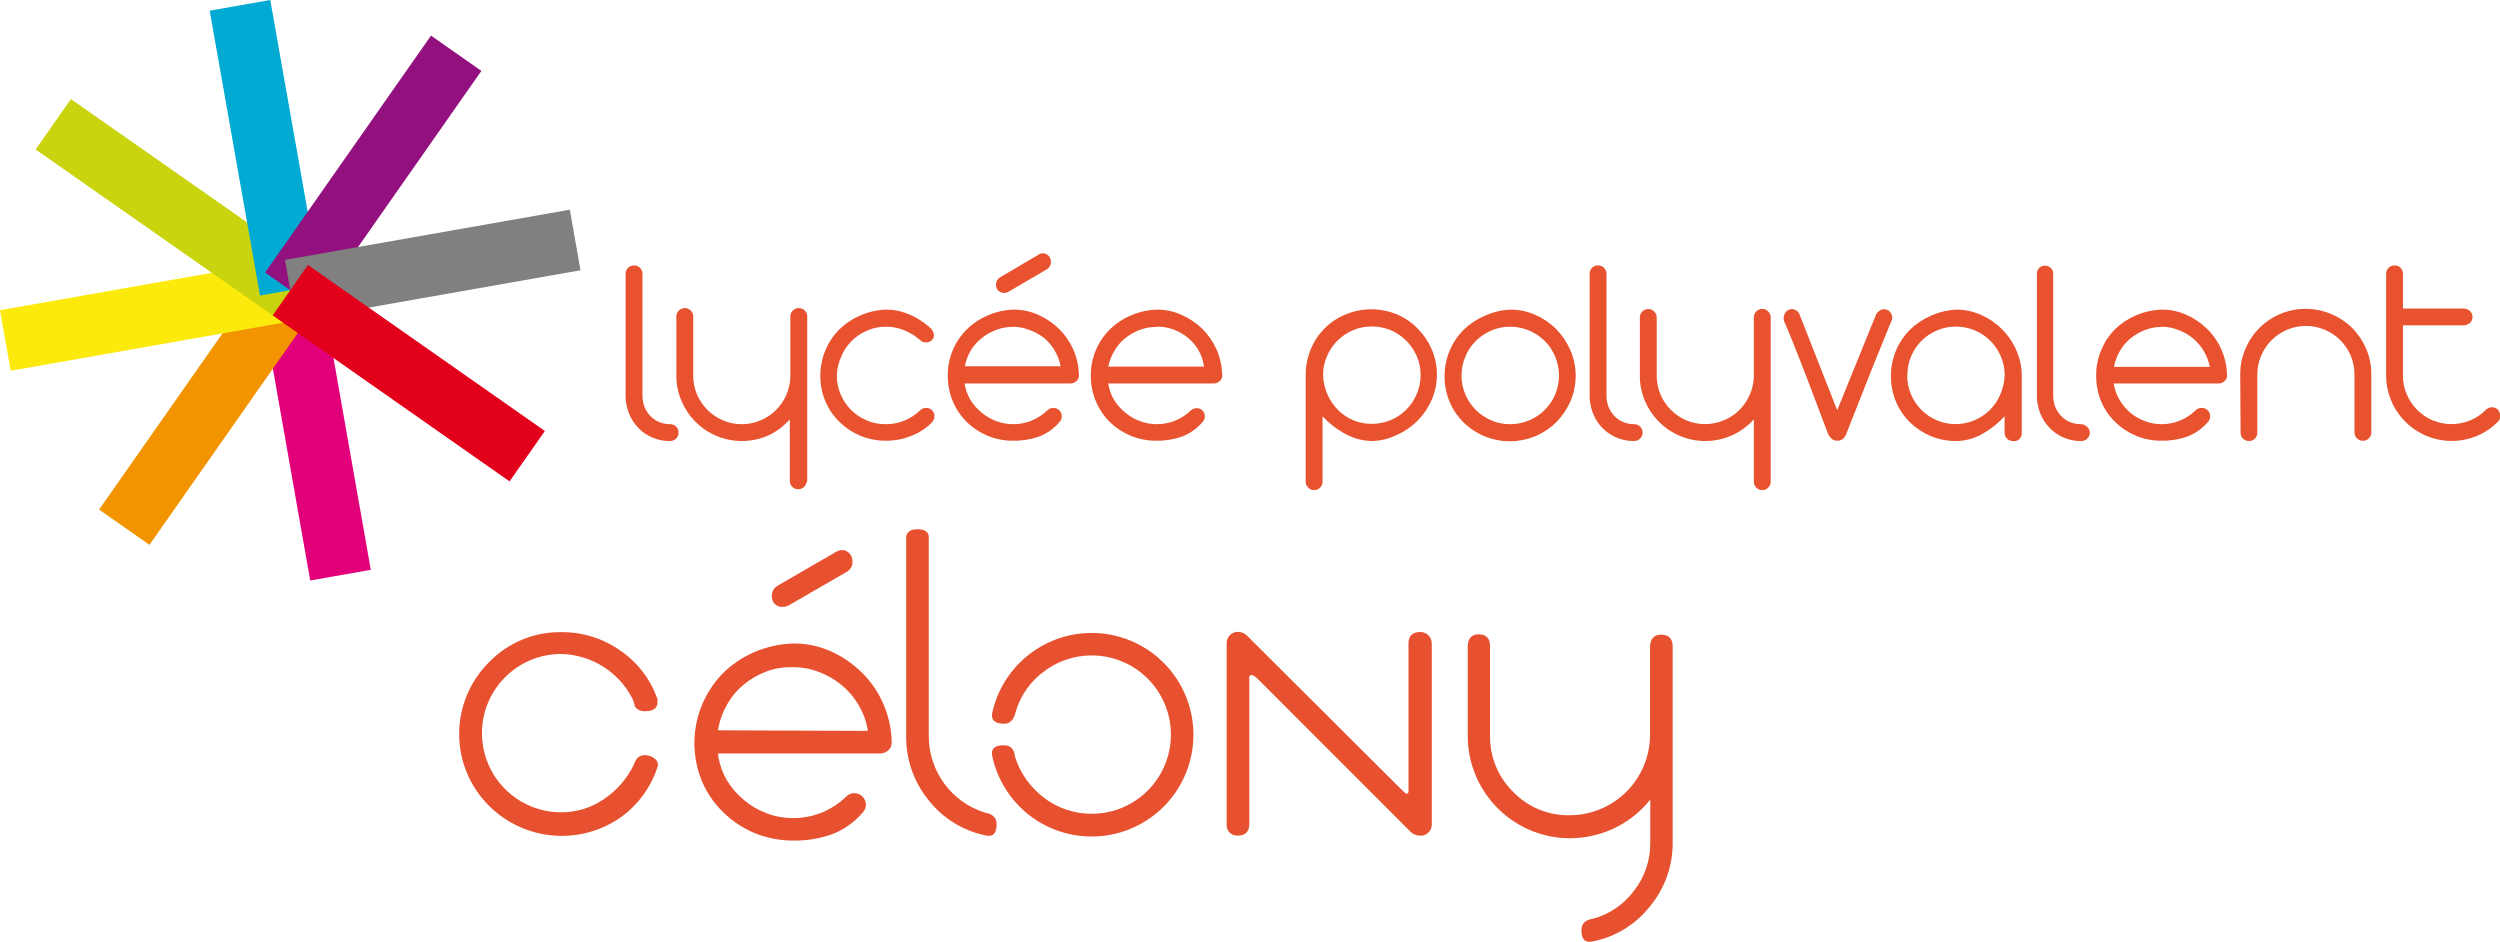
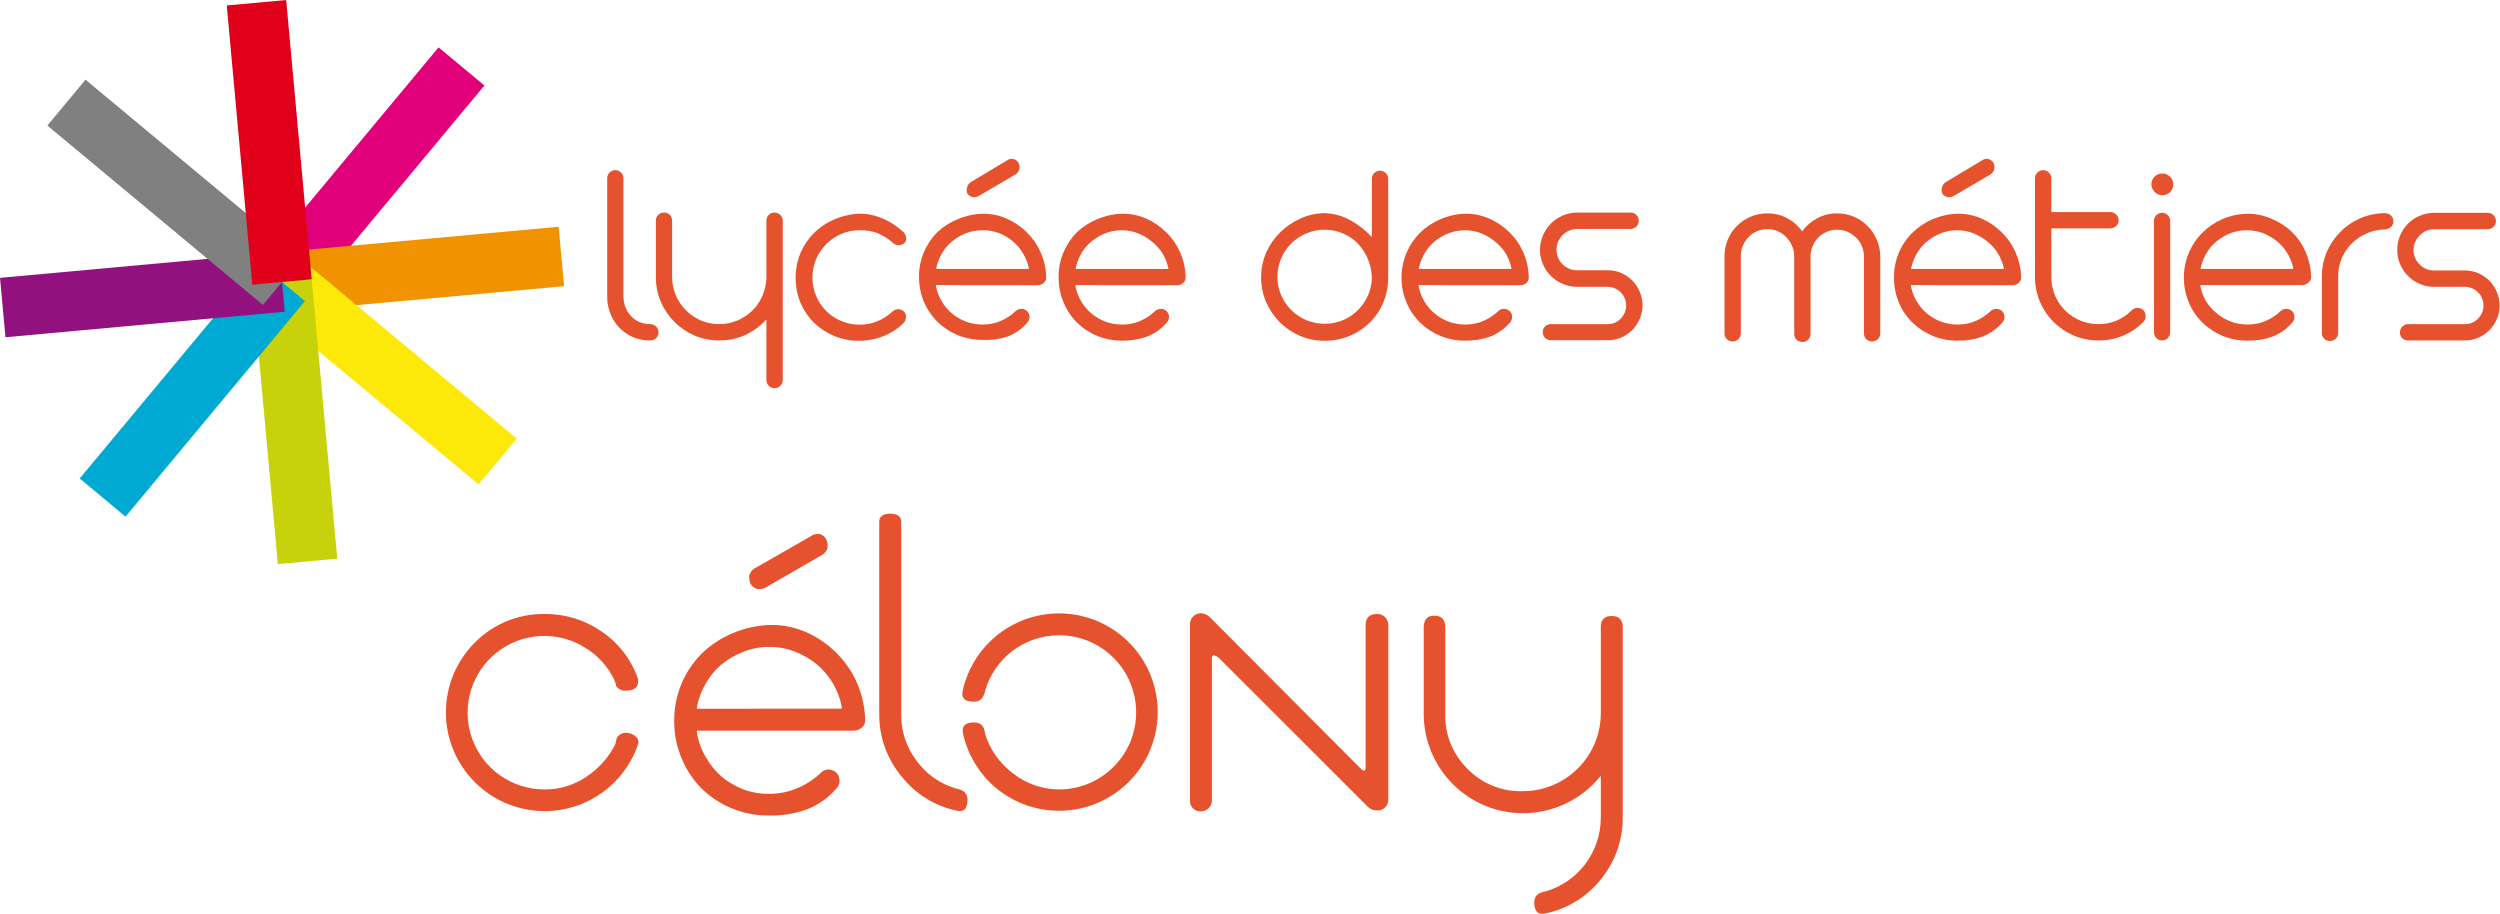
- <svg xmlns="http://www.w3.org/2000/svg" viewBox="0 0 221.07 83.29">
+ <svg xmlns="http://www.w3.org/2000/svg" width="228.01" height="83.34" viewBox="0 0 228.01 83.34">
  <defs>
-     <style>.cls-1{fill:#e7512f;}.cls-2,.cls-3,.cls-4,.cls-5,.cls-6,.cls-7,.cls-8,.cls-9{fill:none;stroke-width:5.44px;}.cls-2{stroke:#e2001a;}.cls-3{stroke:#e2007a;}.cls-4{stroke:#f29400;}.cls-5{stroke:#fcea0d;}.cls-6{stroke:#c9d30e;}.cls-7{stroke:#00aad3;}.cls-8{stroke:#93117e;}.cls-9{stroke:gray;}.cls-10{fill:#e8522f;}</style>
+     <style>.cls-1{fill:#e6512e;}.cls-2,.cls-3,.cls-4,.cls-5,.cls-6,.cls-7,.cls-8,.cls-9{fill:none;stroke-width:5.44px;}.cls-2{stroke:#e1001a;}.cls-3{stroke:#e1007a;}.cls-4{stroke:#f19300;}.cls-5{stroke:#fce90a;}.cls-6{stroke:#c8d20a;}.cls-7{stroke:#00a9d2;}.cls-8{stroke:#92117e;}.cls-9{stroke:gray;}</style>
  </defs>
  <g id="Calque_2" data-name="Calque 2">
    <g id="Calque_1-2" data-name="Calque 1">
-       <path class="cls-1" d="M56.2,67.26a.9.9,0,0,1,.87-.48,1.34,1.34,0,0,1,.83.31.66.66,0,0,1,.24.75,8.88,8.88,0,0,1-3.24,4.43,9.11,9.11,0,0,1-11.64-1,8.95,8.95,0,0,1,0-12.73,8.72,8.72,0,0,1,6.39-2.64,8.88,8.88,0,0,1,5.23,1.65,8.57,8.57,0,0,1,3.26,4.28,1.3,1.3,0,0,1,0,.26c0,.53-.36.8-1.1.8a1,1,0,0,1-.91-.44c0-.19-.11-.4-.18-.62a7.26,7.26,0,0,0-6.33-4,7,7,0,0,0,0,14,6.59,6.59,0,0,0,3.76-1.15,7.71,7.71,0,0,0,2.64-3Z" />
-       <path class="cls-1" d="M68.71,51.82a1,1,0,0,0-.43.61,1.29,1.29,0,0,0,.06.75,1,1,0,0,0,.65.48.93.93,0,0,0,.23,0,1.12,1.12,0,0,0,.53-.13l5.19-3a1.09,1.09,0,0,0,.44-.65,2,2,0,0,0,0-.23,1.12,1.12,0,0,0-.13-.53,1,1,0,0,0-.61-.47,1,1,0,0,0-.24,0,.88.88,0,0,0-.51.18l-.07-.1.06.1Z" />
-       <path class="cls-1" d="M80.13,65.1V47.49q.08-.69,1-.69c.64,0,1,.23,1,.69V65.14a7.07,7.07,0,0,0,5,6.73q1,.18,1,1c0,.83-.33,1.18-1,1a8.6,8.6,0,0,1-5-3.09A8.83,8.83,0,0,1,80.13,65.1Z" />
-       <path class="cls-1" d="M87.75,63a9,9,0,1,1,3.16,9,9,9,0,0,1-3.16-5.1q-.23-1,1-1c.61,0,.94.33,1,1a7.27,7.27,0,0,0,2.59,3.66,7,7,0,1,0,0-11.2A6.73,6.73,0,0,0,89.8,63c-.15.65-.49,1-1,1C87.94,64,87.6,63.63,87.75,63Z" />
-       <path class="cls-1" d="M109.45,55.87a1.19,1.19,0,0,1,.81.33L124,69.89c.2.2.33.3.41.3s.17-.1.14-.3v-13c0-.68.39-1,1-1a1,1,0,0,1,1.06,1v16a1,1,0,0,1-.81,1,.92.92,0,0,1-.29,0,1.15,1.15,0,0,1-.77-.33l-13.5-13.51c-.25-.24-.44-.36-.59-.36s-.21.13-.18.4V72.89c0,.69-.39,1-1,1a.92.92,0,0,1-1-1v-16A1,1,0,0,1,109.45,55.87Z" />
-       <path class="cls-1" d="M130.76,56.09c.63,0,1,.35,1,1v7.94a6.84,6.84,0,0,0,2.05,5,6.75,6.75,0,0,0,5,2.06,7.12,7.12,0,0,0,7.1-7.06V57.12c.05-.68.38-1,1-1s1,.35,1,1V74.43a8.74,8.74,0,0,1-2,5.71,8.56,8.56,0,0,1-5.07,3.11q-1,.23-1-1c0-.56.33-.91,1-1a6.73,6.73,0,0,0,3.66-2.49,6.8,6.8,0,0,0,1.43-4.24V70.7a9.05,9.05,0,0,1-16.14-5.64V57.12C129.82,56.44,130.15,56.09,130.76,56.09Z" />
-       <path class="cls-1" d="M78.06,62.13a8.67,8.67,0,0,0-1.9-2.71,9.39,9.39,0,0,0-2.72-1.84,8,8,0,0,0-3.26-.68,9.52,9.52,0,0,0-3.49.77,9,9,0,0,0-2.78,1.88,8.82,8.82,0,0,0-1.82,9.58A8.36,8.36,0,0,0,64,71.87a8.75,8.75,0,0,0,2.76,1.81,9,9,0,0,0,3.37.65,9.83,9.83,0,0,0,3.45-.56,6.79,6.79,0,0,0,2.69-1.9,1,1,0,0,0,0-1.43,1,1,0,0,0-1.44,0,7,7,0,0,1-2.12,1.4,6.7,6.7,0,0,1-2.58.5,6.44,6.44,0,0,1-2.35-.43,6.61,6.61,0,0,1-2-1.17A6.84,6.84,0,0,1,64.28,69a6.26,6.26,0,0,1-.78-2.22l0-.15H77.83a1.09,1.09,0,0,0,.74-.3.86.86,0,0,0,.28-.66c0-.06,0-.12,0-.19A8.83,8.83,0,0,0,78.06,62.13ZM63.51,64.58l0-.15a6.86,6.86,0,0,1,.8-2.16,6.22,6.22,0,0,1,1.45-1.73,7.26,7.26,0,0,1,2-1.16A6.26,6.26,0,0,1,70.1,59a6.35,6.35,0,0,1,2.34.43,7.2,7.2,0,0,1,2,1.16,6.46,6.46,0,0,1,1.47,1.73,6.66,6.66,0,0,1,.82,2.16l0,.15Z" />
-       <polygon class="cls-1" points="63.63 66.73 63.63 66.73 63.62 66.73 63.63 66.73" />
-       <line class="cls-2" x1="25.67" y1="25.66" x2="25.67" y2="25.66" />
-       <line class="cls-2" x1="25.67" y1="25.66" x2="25.67" y2="25.66" />
-       <line class="cls-3" x1="30.11" y1="50.86" x2="25.67" y2="25.66" />
-       <line class="cls-4" x1="10.99" y1="46.62" x2="25.67" y2="25.66" />
-       <line class="cls-2" x1="25.67" y1="25.66" x2="25.67" y2="25.66" />
-       <line class="cls-2" x1="25.67" y1="25.66" x2="25.67" y2="25.66" />
-       <line class="cls-2" x1="25.67" y1="25.66" x2="25.67" y2="25.66" />
-       <line class="cls-2" x1="25.67" y1="25.66" x2="25.67" y2="25.66" />
-       <line class="cls-2" x1="25.67" y1="25.66" x2="25.67" y2="25.66" />
-       <line class="cls-2" x1="25.67" y1="25.66" x2="25.67" y2="25.66" />
-       <line class="cls-5" x1="0.47" y1="30.11" x2="25.67" y2="25.66" />
-       <line class="cls-6" x1="4.71" y1="10.99" x2="25.67" y2="25.66" />
-       <line class="cls-7" x1="21.22" y1="0.47" x2="25.67" y2="25.66" />
-       <line class="cls-8" x1="25.67" y1="25.66" x2="40.34" y2="4.71" />
-       <line class="cls-9" x1="25.67" y1="25.66" x2="50.86" y2="21.22" />
-       <line class="cls-2" x1="46.62" y1="40.34" x2="25.67" y2="25.66" />
-       <path class="cls-10" d="M60,38.25a.72.72,0,0,1-.21.53.77.77,0,0,1-.53.22,3.92,3.92,0,0,1-1.85-.44,3.75,3.75,0,0,1-1.21-1,3.87,3.87,0,0,1-.68-1.28,4.29,4.29,0,0,1-.2-1.2V24.21a.71.71,0,0,1,.22-.53.76.76,0,0,1,1.05,0,.71.71,0,0,1,.22.53V35.08a3.49,3.49,0,0,0,.08.58,2.37,2.37,0,0,0,.35.79,2.55,2.55,0,0,0,.74.72,2.49,2.49,0,0,0,1.28.34.76.76,0,0,1,.53.21A.74.74,0,0,1,60,38.25Z" />
-       <path class="cls-10" d="M71.33,42.6a.75.75,0,0,1-1.49,0V37.08A5.82,5.82,0,0,1,68,38.48a5.8,5.8,0,0,1-6.5-1.18,5.78,5.78,0,0,1-1.23-1.83,5.57,5.57,0,0,1-.46-2.26V28.08a.75.75,0,1,1,1.49,0v5.13a4.25,4.25,0,0,0,.33,1.67,4.49,4.49,0,0,0,.93,1.37,4.29,4.29,0,0,0,1.37.92,4,4,0,0,0,1.66.34,4.11,4.11,0,0,0,1.64-.33,4.19,4.19,0,0,0,1.34-.87,4.32,4.32,0,0,0,1.32-2.93v-5.3a.75.75,0,1,1,1.49,0V42.6Z" />
-       <path class="cls-10" d="M81.36,30.07A4.93,4.93,0,0,0,80,29.22a4.12,4.12,0,0,0-1.65-.33,4.06,4.06,0,0,0-1.67.34,4.29,4.29,0,0,0-1.37.92,4.23,4.23,0,0,0-.92,1.38A4.17,4.17,0,0,0,74,33.21a4.09,4.09,0,0,0,.34,1.67,4.28,4.28,0,0,0,2.29,2.29,4.06,4.06,0,0,0,1.67.34A4.12,4.12,0,0,0,80,37.18a4.29,4.29,0,0,0,1.37-.9.72.72,0,0,1,.53-.21.74.74,0,0,1,.53.21.71.71,0,0,1,.2.54.84.84,0,0,1-.28.59,4.58,4.58,0,0,1-.58.49,5,5,0,0,1-.89.52,7,7,0,0,1-1.15.4,6.08,6.08,0,0,1-1.38.15,5.76,5.76,0,0,1-4.08-1.63A5.52,5.52,0,0,1,73,35.52a5.71,5.71,0,0,1-.46-2.31,5.79,5.79,0,0,1,1.67-4.07,6,6,0,0,1,1.85-1.24,6.1,6.1,0,0,1,2.31-.52,4.77,4.77,0,0,1,1.34.18,6.46,6.46,0,0,1,1.1.43,6.62,6.62,0,0,1,.88.54c.25.19.46.36.62.51a.89.89,0,0,1,.25.44.55.55,0,0,1-.15.59.74.74,0,0,1-.53.21A.72.72,0,0,1,81.36,30.07Z" />
-       <path class="cls-10" d="M85.3,33.91a4,4,0,0,0,.5,1.43,4.37,4.37,0,0,0,1,1.14,4.19,4.19,0,0,0,1.28.75,4.09,4.09,0,0,0,1.51.28,4.13,4.13,0,0,0,1.66-.33,4.29,4.29,0,0,0,1.37-.9.76.76,0,0,1,1.05,0,.71.71,0,0,1,.22.53.69.69,0,0,1-.22.53,4.49,4.49,0,0,1-1.78,1.26,6.53,6.53,0,0,1-2.3.37,5.77,5.77,0,0,1-2.24-.43,5.86,5.86,0,0,1-1.84-1.2,5.71,5.71,0,0,1-1.7-4.13,5.68,5.68,0,0,1,1.67-4.07,5.84,5.84,0,0,1,1.85-1.24,6.1,6.1,0,0,1,2.31-.52,5.15,5.15,0,0,1,2.17.46,6.25,6.25,0,0,1,1.82,1.22,6.07,6.07,0,0,1,1.26,1.8,5.86,5.86,0,0,1,.51,2.21.65.65,0,0,1-.2.62.8.8,0,0,1-.54.22Zm4.24-5a4,4,0,0,0-1.5.28,4.6,4.6,0,0,0-1.27.74A4,4,0,0,0,85.84,31a4.48,4.48,0,0,0-.52,1.39h8.47A4,4,0,0,0,93.26,31a4.25,4.25,0,0,0-.94-1.12A4.51,4.51,0,0,0,91,29.17,4,4,0,0,0,89.54,28.89Zm2.28-6.38a.63.63,0,0,1,.57-.11.68.68,0,0,1,.44.35.76.76,0,0,1,.09.55.78.78,0,0,1-.33.48l-3.41,2a.76.76,0,0,1-.55.09.78.78,0,0,1-.48-.35.94.94,0,0,1-.05-.57.78.78,0,0,1,.32-.44Z" />
-       <path class="cls-10" d="M98,33.91a4,4,0,0,0,.5,1.43,4.37,4.37,0,0,0,1,1.14,4.19,4.19,0,0,0,1.28.75,4.09,4.09,0,0,0,1.51.28,4.13,4.13,0,0,0,1.66-.33,4.29,4.29,0,0,0,1.37-.9.76.76,0,0,1,1,0,.71.71,0,0,1,.22.53.69.69,0,0,1-.22.53,4.49,4.49,0,0,1-1.78,1.26,6.53,6.53,0,0,1-2.3.37,5.77,5.77,0,0,1-2.24-.43,5.86,5.86,0,0,1-1.84-1.2,5.71,5.71,0,0,1-1.7-4.13,5.68,5.68,0,0,1,1.67-4.07A5.84,5.84,0,0,1,100,27.9a6.1,6.1,0,0,1,2.31-.52,5.15,5.15,0,0,1,2.17.46,6.25,6.25,0,0,1,1.82,1.22,6.07,6.07,0,0,1,1.26,1.8,5.86,5.86,0,0,1,.51,2.21.65.65,0,0,1-.2.62.8.8,0,0,1-.54.22Zm4.24-5a4,4,0,0,0-1.5.28,4.6,4.6,0,0,0-1.27.74A4,4,0,0,0,98.56,31,4.48,4.48,0,0,0,98,32.42h8.47A4,4,0,0,0,106,31a4.25,4.25,0,0,0-.94-1.12,4.51,4.51,0,0,0-1.28-.74A4,4,0,0,0,102.26,28.89Z" />
-       <path class="cls-10" d="M121.3,39a5.2,5.2,0,0,1-2.45-.69,7.68,7.68,0,0,1-1.9-1.5V42.6a.72.72,0,0,1-.21.52.71.71,0,0,1-.53.22.69.69,0,0,1-.53-.22.73.73,0,0,1-.22-.52V33.16a5.79,5.79,0,0,1,.46-2.3A5.52,5.52,0,0,1,117.17,29a5.59,5.59,0,0,1,1.83-1.2,5.93,5.93,0,0,1,4.53,0,5.67,5.67,0,0,1,1.83,1.25,6,6,0,0,1,1.24,1.83,5.63,5.63,0,0,1,0,4.48,6,6,0,0,1-3.1,3.11A5.32,5.32,0,0,1,121.3,39ZM117,33.16a4.47,4.47,0,0,0,.39,1.73,4.6,4.6,0,0,0,.93,1.37,4.31,4.31,0,0,0,1.35.9,4.05,4.05,0,0,0,1.63.32,4.34,4.34,0,0,0,1.68-.33,4.29,4.29,0,0,0,2.3-2.31,4.1,4.1,0,0,0,.34-1.68,4,4,0,0,0-.34-1.66,4.29,4.29,0,0,0-.92-1.37,4.42,4.42,0,0,0-1.38-.93,4.34,4.34,0,0,0-1.68-.33,4.25,4.25,0,0,0-1.67.33,4.49,4.49,0,0,0-1.37.93,4.29,4.29,0,0,0-.92,1.37A4,4,0,0,0,117,33.16Z" />
-       <path class="cls-10" d="M133.58,27.38a5.37,5.37,0,0,1,2.2.47,6,6,0,0,1,1.84,1.26A6.31,6.31,0,0,1,138.88,31a5.72,5.72,0,0,1,0,4.47,6.15,6.15,0,0,1-1.24,1.84,5.84,5.84,0,0,1-8.19.07,5.52,5.52,0,0,1-1.25-1.82,5.71,5.71,0,0,1-.46-2.31,5.79,5.79,0,0,1,1.67-4.07,6,6,0,0,1,1.85-1.24A6.1,6.1,0,0,1,133.58,27.38Zm-4.34,5.83a4.09,4.09,0,0,0,.34,1.67,4.28,4.28,0,0,0,2.29,2.29,4.06,4.06,0,0,0,1.67.34,4.17,4.17,0,0,0,1.68-.34,4.25,4.25,0,0,0,2.3-2.29,4.26,4.26,0,0,0,.34-1.67,4.37,4.37,0,0,0-1.26-3.06,4.45,4.45,0,0,0-1.38-.92,4.17,4.17,0,0,0-1.68-.34,4.06,4.06,0,0,0-1.67.34,4.29,4.29,0,0,0-1.37.92,4.23,4.23,0,0,0-.92,1.38A4.17,4.17,0,0,0,129.24,33.21Z" />
-       <path class="cls-10" d="M145.25,38.25a.69.69,0,0,1-.22.53.73.73,0,0,1-.53.22,3.87,3.87,0,0,1-3.06-1.44,4,4,0,0,1-.67-1.28,4.29,4.29,0,0,1-.2-1.2V24.21a.72.72,0,0,1,.74-.74.72.72,0,0,1,.53.21.75.75,0,0,1,.22.53V35.08a2.67,2.67,0,0,0,.08.58,2.37,2.37,0,0,0,.35.79,2.43,2.43,0,0,0,.74.72,2.48,2.48,0,0,0,1.27.34.72.72,0,0,1,.53.21A.71.71,0,0,1,145.25,38.25Z" />
-       <path class="cls-10" d="M156.58,42.6a.73.73,0,0,1-.22.52.69.69,0,0,1-.53.22.71.71,0,0,1-.53-.22.72.72,0,0,1-.21-.52V37.08a5.76,5.76,0,0,1-1.9,1.4,5.77,5.77,0,0,1-4.65.06,5.74,5.74,0,0,1-1.84-1.24,6,6,0,0,1-1.24-1.83,5.73,5.73,0,0,1-.45-2.26V28.08a.72.72,0,0,1,.21-.53.71.71,0,0,1,.53-.22.69.69,0,0,1,.53.22.73.73,0,0,1,.22.53v5.13a4.25,4.25,0,0,0,.33,1.67,4.32,4.32,0,0,0,.93,1.37,4.25,4.25,0,0,0,1.36.92,4.23,4.23,0,0,0,3.3,0,4.23,4.23,0,0,0,1.35-.87,4.44,4.44,0,0,0,1.32-2.93v-5.3a.72.72,0,0,1,.21-.53.71.71,0,0,1,.53-.22.69.69,0,0,1,.53.22.73.73,0,0,1,.22.53V42.6Z" />
-       <path class="cls-10" d="M157.78,28.44a.78.78,0,0,1,0-.6.73.73,0,0,1,.38-.44.66.66,0,0,1,.58,0,.71.71,0,0,1,.38.38l3.34,8.5,3.45-8.5a1,1,0,0,1,.43-.38.62.62,0,0,1,.53,0,.68.68,0,0,1,.4.41.7.7,0,0,1,0,.55s-.09.19-.21.49l-.63,1.56c-.31.74-.72,1.76-1.23,3.05s-1.16,2.92-1.94,4.91a1.19,1.19,0,0,1-.28.43.73.73,0,0,1-.51.17.7.7,0,0,1-.54-.21,1.14,1.14,0,0,1-.28-.39c-.69-1.84-1.28-3.4-1.76-4.66s-.89-2.29-1.2-3.07-.54-1.35-.69-1.69S157.78,28.45,157.78,28.44Z" />
-       <path class="cls-10" d="M173,27.38a5.32,5.32,0,0,1,2.19.47,6,6,0,0,1,1.84,1.26A6,6,0,0,1,178.31,31a5.5,5.5,0,0,1,.47,2.25v5.07a.73.73,0,0,1-.22.52A.69.69,0,0,1,178,39a.71.71,0,0,1-.53-.22.72.72,0,0,1-.21-.52V36.81a7.84,7.84,0,0,1-1.91,1.53A4.82,4.82,0,0,1,173,39a5.82,5.82,0,0,1-2.25-.43,5.93,5.93,0,0,1-1.83-1.2,5.52,5.52,0,0,1-1.25-1.82,5.88,5.88,0,0,1-.46-2.31,5.79,5.79,0,0,1,1.67-4.07,6,6,0,0,1,1.85-1.24A6.11,6.11,0,0,1,173,27.38Zm-4.35,5.83a4.09,4.09,0,0,0,.34,1.67,4.28,4.28,0,0,0,2.29,2.29,4.23,4.23,0,0,0,3.3,0,4.3,4.3,0,0,0,2.29-2.25,4.77,4.77,0,0,0,.4-1.72,4.17,4.17,0,0,0-.34-1.68,4.23,4.23,0,0,0-2.3-2.3,4.17,4.17,0,0,0-1.68-.34,4.09,4.09,0,0,0-1.67.34,4.29,4.29,0,0,0-1.37.92,4.23,4.23,0,0,0-.92,1.38A4.17,4.17,0,0,0,168.67,33.21Z" />
-       <path class="cls-10" d="M184.8,38.25a.69.69,0,0,1-.22.53.73.73,0,0,1-.52.22,3.92,3.92,0,0,1-1.85-.44,3.75,3.75,0,0,1-1.21-1,3.87,3.87,0,0,1-.68-1.28,4.29,4.29,0,0,1-.2-1.2V24.21a.71.71,0,0,1,.22-.53.76.76,0,0,1,1,0,.71.71,0,0,1,.22.53V35.08a3.49,3.49,0,0,0,.08.58,2.37,2.37,0,0,0,.35.79,2.55,2.55,0,0,0,.74.72,2.49,2.49,0,0,0,1.28.34.72.72,0,0,1,.52.21A.71.71,0,0,1,184.8,38.25Z" />
-       <path class="cls-10" d="M186.91,33.91a4,4,0,0,0,.51,1.43,4.21,4.21,0,0,0,2.23,1.89,4,4,0,0,0,1.51.28,4.31,4.31,0,0,0,3-1.23.74.74,0,0,1,.53-.21.72.72,0,0,1,.53.21.75.75,0,0,1,.22.53.73.73,0,0,1-.22.53,4.52,4.52,0,0,1-1.79,1.26,6.47,6.47,0,0,1-2.29.37,5.73,5.73,0,0,1-2.24-.43,5.86,5.86,0,0,1-1.84-1.2,5.68,5.68,0,0,1-1.25-1.82,5.87,5.87,0,0,1-.45-2.31,5.56,5.56,0,0,1,.44-2.24A5.75,5.75,0,0,1,187,29.14a6,6,0,0,1,1.85-1.24,6.15,6.15,0,0,1,2.32-.52,5.15,5.15,0,0,1,2.17.46,6.2,6.2,0,0,1,1.81,1.22,5.73,5.73,0,0,1,1.26,1.8,5.87,5.87,0,0,1,.52,2.21.66.66,0,0,1-.21.62.76.76,0,0,1-.54.22Zm4.25-5a4,4,0,0,0-1.5.28,4.46,4.46,0,0,0-1.27.74,4.07,4.07,0,0,0-.94,1.12,4.22,4.22,0,0,0-.51,1.39h8.47a4.38,4.38,0,0,0-1.48-2.51,4.46,4.46,0,0,0-1.27-.74A4,4,0,0,0,191.16,28.89Z" />
-       <path class="cls-10" d="M198.1,33.12a5.7,5.7,0,0,1,.45-2.26A6,6,0,0,1,199.79,29a5.78,5.78,0,0,1,1.83-1.23,5.78,5.78,0,0,1,4.52,0A5.78,5.78,0,0,1,208,29a6,6,0,0,1,1.24,1.84,5.7,5.7,0,0,1,.45,2.26v5.13a.72.72,0,0,1-.21.53.75.75,0,0,1-1.06,0,.73.73,0,0,1-.22-.53V33.12a4.22,4.22,0,0,0-.33-1.67,4.29,4.29,0,0,0-.92-1.37,4.4,4.4,0,0,0-1.37-.92,4.27,4.27,0,0,0-3.34,0,4.4,4.4,0,0,0-1.37.92,4.29,4.29,0,0,0-.92,1.37,4.22,4.22,0,0,0-.34,1.67v5.13a.72.72,0,0,1-.21.53.75.75,0,0,1-1.06,0,.72.72,0,0,1-.21-.53Z" />
-       <path class="cls-10" d="M211,24.21a.75.75,0,0,1,.22-.53.72.72,0,0,1,.53-.21.72.72,0,0,1,.74.74v3.07h5.31a.88.88,0,0,1,.61.22.7.7,0,0,1,.23.53.72.72,0,0,1-.23.53.87.87,0,0,1-.61.21h-5.31v4.44a4.09,4.09,0,0,0,.34,1.67,4.28,4.28,0,0,0,2.29,2.29,4.28,4.28,0,0,0,3.32,0,4,4,0,0,0,1.35-.9.8.8,0,0,1,.49-.25.77.77,0,0,1,.56.16.85.85,0,0,1,.24.48.7.7,0,0,1-.12.55,5.5,5.5,0,0,1-1.87,1.31A5.8,5.8,0,0,1,211,33.21Z" />
+       <path class="cls-1" d="M56.25,67.32a.92.92,0,0,1,.88-.48,1.25,1.25,0,0,1,.82.31.63.63,0,0,1,.24.75,9,9,0,0,1-14.88,3.44,9,9,0,0,1,0-12.74A8.77,8.77,0,0,1,49.7,56a8.92,8.92,0,0,1,5.23,1.64,8.53,8.53,0,0,1,3.26,4.29.85.85,0,0,1,0,.25c0,.54-.37.81-1.1.81a1,1,0,0,1-.91-.44c0-.19-.11-.4-.19-.62a6.88,6.88,0,0,0-2.56-2.82A7,7,0,1,0,49.7,72a6.62,6.62,0,0,0,3.77-1.15,7.71,7.71,0,0,0,2.64-2.95C56.16,67.71,56.2,67.51,56.25,67.32Z" />
+       <path class="cls-1" d="M68.77,51.87a1.1,1.1,0,0,0-.43.61.92.92,0,0,0,0,.29,1.28,1.28,0,0,0,.1.47,1,1,0,0,0,.65.48l.23,0a1,1,0,0,0,.52-.14l5.19-3a1.07,1.07,0,0,0,.45-.65,1.94,1.94,0,0,0,0-.24,1.1,1.1,0,0,0-.14-.52.93.93,0,0,0-.6-.47l-.24,0a.87.87,0,0,0-.51.19l-.08-.11.07.11Z" />
+       <path class="cls-1" d="M80.19,65.16V47.55c0-.46.38-.7,1-.7s1,.24,1,.7V65.19a6.86,6.86,0,0,0,1.43,4.23,6.78,6.78,0,0,0,3.62,2.51q1,.18,1,1c0,.83-.33,1.17-1,1a8.63,8.63,0,0,1-5-3.1A8.78,8.78,0,0,1,80.19,65.16Z" />
+       <path class="cls-1" d="M87.8,63A9,9,0,1,1,91,72a9,9,0,0,1-3.17-5.11q-.21-1,1-1,.92,0,1,1a7.11,7.11,0,0,0,2.58,3.66A6.86,6.86,0,0,0,96.59,72a7,7,0,1,0,0-14.06A7,7,0,0,0,89.85,63q-.21,1-1,1C88,64,87.66,63.69,87.8,63Z" />
+       <path class="cls-1" d="M109.51,55.93a1.16,1.16,0,0,1,.8.33L124,70c.2.19.33.29.4.29s.17-.1.15-.29V57c0-.69.39-1,1-1a1,1,0,0,1,1.07,1V72.91a1,1,0,0,1-.81,1,1.55,1.55,0,0,1-.29,0,1.13,1.13,0,0,1-.77-.33L111.3,60.14a1,1,0,0,0-.58-.37c-.15,0-.21.14-.19.41V73a1,1,0,0,1-1,1,.94.94,0,0,1-1-1V57A1,1,0,0,1,109.51,55.93Z" />
+       <path class="cls-1" d="M130.81,56.15c.64,0,1,.34,1,1v7.94a6.8,6.8,0,0,0,2,5,6.72,6.72,0,0,0,5,2.07A7.12,7.12,0,0,0,146,65.12V57.18c0-.69.37-1,1-1s1,.34,1,1V74.49a8.81,8.81,0,0,1-2,5.71,8.67,8.67,0,0,1-5.07,3.11c-.66.15-1-.2-1-1,0-.57.33-.91,1-1A7,7,0,0,0,146,74.53V70.75a9.06,9.06,0,0,1-16.15-5.63V57.18C129.87,56.49,130.2,56.15,130.81,56.15Z" />
+       <path class="cls-1" d="M78.12,62.19a9,9,0,0,0-1.9-2.71,9.25,9.25,0,0,0-2.73-1.84A7.8,7.8,0,0,0,70.24,57a9.53,9.53,0,0,0-3.49.78A9,9,0,0,0,64,59.61a8.58,8.58,0,0,0-2.51,6.11,8.6,8.6,0,0,0,.69,3.47A8.34,8.34,0,0,0,64,71.93a8.78,8.78,0,0,0,2.76,1.8,8.63,8.63,0,0,0,3.38.65,9.68,9.68,0,0,0,3.45-.56,6.8,6.8,0,0,0,2.68-1.89,1,1,0,0,0,.3-.72,1,1,0,0,0-1.73-.71,6.88,6.88,0,0,1-2.13,1.39,6.51,6.51,0,0,1-2.57.51A6.4,6.4,0,0,1,67.81,72a7.11,7.11,0,0,1-2-1.17A6.89,6.89,0,0,1,64.34,69a6.13,6.13,0,0,1-.78-2.22l0-.14H77.88a1.14,1.14,0,0,0,.74-.3.81.81,0,0,0,.28-.67,1.21,1.21,0,0,0,0-.18A9,9,0,0,0,78.12,62.19ZM63.56,64.64l0-.15a6.88,6.88,0,0,1,.81-2.16,6.41,6.41,0,0,1,1.45-1.74,7.28,7.28,0,0,1,2-1.15A6.35,6.35,0,0,1,70.16,59a6.26,6.26,0,0,1,2.33.43,7.49,7.49,0,0,1,2,1.15,6.87,6.87,0,0,1,1.47,1.74,6.66,6.66,0,0,1,.82,2.16l0,.15Z" />
+       <polygon class="cls-1" points="63.68 66.79 63.68 66.78 63.68 66.78 63.68 66.79" />
+       <line class="cls-2" x1="25.72" y1="25.72" x2="25.72" y2="25.72" />
+       <line class="cls-2" x1="25.72" y1="25.72" x2="25.72" y2="25.72" />
+       <line class="cls-3" x1="42.09" y1="6.06" x2="25.72" y2="25.72" />
+       <line class="cls-4" x1="51.2" y1="23.39" x2="25.72" y2="25.72" />
+       <line class="cls-2" x1="25.72" y1="25.72" x2="25.72" y2="25.72" />
+       <line class="cls-2" x1="25.72" y1="25.72" x2="25.72" y2="25.72" />
+       <line class="cls-2" x1="25.72" y1="25.72" x2="25.72" y2="25.72" />
+       <line class="cls-2" x1="25.72" y1="25.72" x2="25.72" y2="25.72" />
+       <line class="cls-2" x1="25.72" y1="25.72" x2="25.72" y2="25.72" />
+       <line class="cls-2" x1="25.72" y1="25.72" x2="25.72" y2="25.72" />
+       <line class="cls-5" x1="45.39" y1="42.09" x2="25.72" y2="25.72" />
+       <line class="cls-6" x1="28.05" y1="51.2" x2="25.72" y2="25.72" />
+       <line class="cls-7" x1="9.36" y1="45.38" x2="25.72" y2="25.72" />
+       <line class="cls-8" x1="25.72" y1="25.72" x2="0.25" y2="28.05" />
+       <line class="cls-9" x1="25.72" y1="25.72" x2="6.06" y2="9.36" />
+       <line class="cls-2" x1="23.39" y1="0.25" x2="25.72" y2="25.72" />
+       <path class="cls-1" d="M60.06,30.31a.75.75,0,0,1-.22.53.72.72,0,0,1-.53.21,4,4,0,0,1-1.85-.43,3.89,3.89,0,0,1-1.21-1,4,4,0,0,1-.67-1.27,4.06,4.06,0,0,1-.2-1.2V16.27a.72.72,0,0,1,.21-.53.75.75,0,0,1,1.06,0,.72.72,0,0,1,.21.53V27.14a2.84,2.84,0,0,0,.09.58,2.26,2.26,0,0,0,.35.79,2.43,2.43,0,0,0,.74.72,2.36,2.36,0,0,0,1.27.33.75.75,0,0,1,.75.75Z" />
+       <path class="cls-1" d="M71.39,34.65a.73.73,0,0,1-.22.53.69.69,0,0,1-.53.22.71.71,0,0,1-.53-.22.72.72,0,0,1-.21-.53V29.13A5.93,5.93,0,0,1,68,30.54a5.65,5.65,0,0,1-2.4.51,5.73,5.73,0,0,1-2.26-.45,6,6,0,0,1-1.83-1.24,5.91,5.91,0,0,1-1.24-1.84,5.65,5.65,0,0,1-.45-2.25V20.13a.72.72,0,0,1,.74-.74.72.72,0,0,1,.53.21.74.74,0,0,1,.21.53v5.14a4.26,4.26,0,0,0,.34,1.67,4.37,4.37,0,0,0,2.29,2.29,4.25,4.25,0,0,0,1.67.33,4.05,4.05,0,0,0,1.63-.32,4.56,4.56,0,0,0,1.35-.88,4.2,4.2,0,0,0,.92-1.3,4.7,4.7,0,0,0,.4-1.62V20.13a.72.72,0,0,1,.74-.74.72.72,0,0,1,.53.21.75.75,0,0,1,.22.53V34.65Z" />
+       <path class="cls-1" d="M81.42,22.13a5,5,0,0,0-1.37-.86A4.34,4.34,0,0,0,78.39,21a4.09,4.09,0,0,0-1.67.34,4.34,4.34,0,0,0-2.29,2.3,4.34,4.34,0,0,0-.33,1.68,4.27,4.27,0,0,0,4.29,4.29,4.16,4.16,0,0,0,1.66-.32,4.65,4.65,0,0,0,1.37-.9.76.76,0,0,1,1,0,.71.71,0,0,1,.21.54.86.86,0,0,1-.28.59,4.91,4.91,0,0,1-.59.49,5.23,5.23,0,0,1-.89.52,5.74,5.74,0,0,1-1.15.39,5.45,5.45,0,0,1-1.38.16,5.92,5.92,0,0,1-2.24-.43,5.86,5.86,0,0,1-1.84-1.2,5.72,5.72,0,0,1-1.25-1.83,6,6,0,0,1,0-4.55,5.85,5.85,0,0,1,1.23-1.82A5.93,5.93,0,0,1,76.12,20a6.39,6.39,0,0,1,2.32-.51,4.7,4.7,0,0,1,1.33.18,6.26,6.26,0,0,1,1.11.43,6.49,6.49,0,0,1,.87.54c.26.19.47.36.63.5a1,1,0,0,1,.25.45.55.55,0,0,1-.16.59.76.76,0,0,1-1,0Z" />
+       <path class="cls-1" d="M85.35,26a4,4,0,0,0,.51,1.43,4.34,4.34,0,0,0,.94,1.14,4.39,4.39,0,0,0,1.29.76,4.25,4.25,0,0,0,1.51.27,4.2,4.2,0,0,0,1.66-.32,4.6,4.6,0,0,0,1.36-.9.74.74,0,0,1,.53-.21.72.72,0,0,1,.53.21.73.73,0,0,1,.22.53.75.75,0,0,1-.22.53,4.52,4.52,0,0,1-1.79,1.26A6.47,6.47,0,0,1,89.6,31a5.92,5.92,0,0,1-2.24-.43,5.86,5.86,0,0,1-1.84-1.2,5.72,5.72,0,0,1-1.25-1.83,5.79,5.79,0,0,1-.45-2.3A5.64,5.64,0,0,1,84.26,23a5.82,5.82,0,0,1,1.22-1.82A6,6,0,0,1,87.33,20a6.34,6.34,0,0,1,2.32-.51,5.3,5.3,0,0,1,2.17.45,6.24,6.24,0,0,1,1.81,1.23,5.73,5.73,0,0,1,1.26,1.8,5.83,5.83,0,0,1,.52,2.21.67.67,0,0,1-.21.62.8.8,0,0,1-.54.21Zm4.25-5a4.16,4.16,0,0,0-1.5.27,4.73,4.73,0,0,0-1.27.75,3.93,3.93,0,0,0-.94,1.12,4.22,4.22,0,0,0-.51,1.39h8.47a4.26,4.26,0,0,0-.53-1.39A4.13,4.13,0,0,0,92.37,22a4.73,4.73,0,0,0-1.27-.75A4.16,4.16,0,0,0,89.6,21Zm2.28-6.39a.63.63,0,0,1,.56-.1.71.71,0,0,1,.45.34.84.84,0,0,1,.08.56.81.81,0,0,1-.32.48l-3.41,2a.82.82,0,0,1-.55.08.74.74,0,0,1-.48-.35.84.84,0,0,1,0-.56.77.77,0,0,1,.31-.44Z" />
+       <path class="cls-1" d="M98.07,26a4,4,0,0,0,.51,1.43,4.34,4.34,0,0,0,.94,1.14,4.39,4.39,0,0,0,1.29.76,4.25,4.25,0,0,0,1.51.27,4.2,4.2,0,0,0,1.66-.32,4.6,4.6,0,0,0,1.36-.9.74.74,0,0,1,.53-.21.72.72,0,0,1,.53.21.73.73,0,0,1,.22.53.75.75,0,0,1-.22.53,4.52,4.52,0,0,1-1.79,1.26,6.47,6.47,0,0,1-2.29.37,5.92,5.92,0,0,1-2.24-.43,5.86,5.86,0,0,1-1.84-1.2A5.72,5.72,0,0,1,97,27.57a5.79,5.79,0,0,1-.45-2.3A5.64,5.64,0,0,1,97,23,5.82,5.82,0,0,1,98.2,21.2,6,6,0,0,1,100.05,20a6.34,6.34,0,0,1,2.32-.51,5.3,5.3,0,0,1,2.17.45,6.24,6.24,0,0,1,1.81,1.23,5.73,5.73,0,0,1,1.26,1.8,5.83,5.83,0,0,1,.52,2.21.67.67,0,0,1-.21.62.8.8,0,0,1-.54.21Zm4.25-5a4.16,4.16,0,0,0-1.5.27,4.73,4.73,0,0,0-1.27.75,3.93,3.93,0,0,0-.94,1.12,4.22,4.22,0,0,0-.51,1.39h8.47a4.26,4.26,0,0,0-.53-1.39,4.13,4.13,0,0,0-1-1.12,4.73,4.73,0,0,0-1.27-.75A4.16,4.16,0,0,0,102.32,21Z" />
+       <path class="cls-1" d="M120.78,19.44a5.19,5.19,0,0,1,2.44.68,8.18,8.18,0,0,1,1.9,1.5v-5.3a.74.74,0,0,1,1.27-.53.73.73,0,0,1,.22.53v9a5.79,5.79,0,0,1-.46,2.3,5.57,5.57,0,0,1-1.25,1.83,5.86,5.86,0,0,1-1.84,1.2,6,6,0,0,1-2.24.43,5.63,5.63,0,0,1-2.28-.46,5.81,5.81,0,0,1-1.83-1.24,6.28,6.28,0,0,1-1.24-1.84,5.74,5.74,0,0,1,0-4.48,6.08,6.08,0,0,1,1.26-1.84,6.24,6.24,0,0,1,1.84-1.27A5.36,5.36,0,0,1,120.78,19.44Zm4.34,5.83a4.87,4.87,0,0,0-.4-1.73,4.52,4.52,0,0,0-.92-1.37,4.27,4.27,0,0,0-4.66-.88,4.45,4.45,0,0,0-1.38.92,4.23,4.23,0,0,0-.92,1.38,4.35,4.35,0,0,0-.34,1.68,4.28,4.28,0,0,0,1.26,3,4.48,4.48,0,0,0,1.38.93,4.34,4.34,0,0,0,1.68.33,4.22,4.22,0,0,0,1.67-.33,4.32,4.32,0,0,0,1.37-.93,4.25,4.25,0,0,0,.92-1.36A4.09,4.09,0,0,0,125.12,25.27Z" />
+       <path class="cls-1" d="M129.37,26a4.13,4.13,0,0,0,.5,1.43,4.39,4.39,0,0,0,2.23,1.9,4.31,4.31,0,0,0,1.52.27,4.11,4.11,0,0,0,1.65-.32,4.65,4.65,0,0,0,1.37-.9.72.72,0,0,1,.53-.21.76.76,0,0,1,.53.21.72.72,0,0,1,.21.53.74.74,0,0,1-.21.53,4.59,4.59,0,0,1-1.79,1.26,6.51,6.51,0,0,1-2.29.37,6,6,0,0,1-2.25-.43,5.81,5.81,0,0,1-1.83-1.2,5.57,5.57,0,0,1-1.25-1.83,5.8,5.8,0,0,1,1.21-6.37A6,6,0,0,1,131.35,20a6.29,6.29,0,0,1,2.31-.51,5.35,5.35,0,0,1,2.18.45,6.24,6.24,0,0,1,1.81,1.23,5.73,5.73,0,0,1,1.26,1.8,5.82,5.82,0,0,1,.51,2.21.64.64,0,0,1-.2.62.84.84,0,0,1-.54.21Zm4.25-5a4.16,4.16,0,0,0-1.5.27,4.79,4.79,0,0,0-1.28.75,4.06,4.06,0,0,0-.93,1.12,4.48,4.48,0,0,0-.52,1.39h8.47a4.24,4.24,0,0,0-.52-1.39,4.31,4.31,0,0,0-1-1.12,4.89,4.89,0,0,0-1.27-.75A4.24,4.24,0,0,0,133.62,21Z" />
+       <path class="cls-1" d="M140.7,30.31a.72.72,0,0,1,.21-.53.75.75,0,0,1,.53-.22h5.18a1.6,1.6,0,0,0,1.2-.5,1.7,1.7,0,0,0-1.2-2.9h-2.8a3.4,3.4,0,0,1-2.38-1,3.31,3.31,0,0,1-.72-1.07,3.15,3.15,0,0,1-.27-1.3,3.45,3.45,0,0,1,1-2.4,3.4,3.4,0,0,1,2.38-1h4.89a.69.69,0,0,1,.53.22.72.72,0,0,1,.21.53.73.73,0,0,1-.74.74h-4.89a1.91,1.91,0,0,0-1.33.58,1.87,1.87,0,0,0,1.33,3.19h2.8a3.05,3.05,0,0,1,1.24.25,3.43,3.43,0,0,1,1,.68,3.34,3.34,0,0,1,.94,2.26,3.29,3.29,0,0,1-.94,2.26,3.43,3.43,0,0,1-1,.68,3.05,3.05,0,0,1-1.24.25h-5.18a.72.72,0,0,1-.74-.74Z" />
+       <path class="cls-1" d="M163.64,23.35a2.5,2.5,0,0,0-.76-1.75,2.3,2.3,0,0,0-1.69-.7,2.34,2.34,0,0,0-.95.19,2.58,2.58,0,0,0-.77.53,2.63,2.63,0,0,0-.51.78,2.34,2.34,0,0,0-.19,1v7a.75.75,0,0,1-.22.53.72.72,0,0,1-.53.21.72.72,0,0,1-.74-.74v-7a4,4,0,0,1,.3-1.54,3.8,3.8,0,0,1,.83-1.25,3.89,3.89,0,0,1,2.78-1.15,3.69,3.69,0,0,1,1.82.45,3.78,3.78,0,0,1,1.35,1.19,4,4,0,0,1,1.37-1.19,3.69,3.69,0,0,1,1.82-.45,3.89,3.89,0,0,1,2.78,1.15,4,4,0,0,1,1.16,2.79v7a.75.75,0,0,1-.22.53.72.72,0,0,1-.53.21.72.72,0,0,1-.74-.74v-7a2.41,2.41,0,0,0-.72-1.73,2.76,2.76,0,0,0-.78-.53,2.47,2.47,0,0,0-1.9,0,2.58,2.58,0,0,0-.77.53,2.63,2.63,0,0,0-.51.78,2.34,2.34,0,0,0-.19,1v7a.75.75,0,0,1-.22.53.72.72,0,0,1-.53.21.72.72,0,0,1-.74-.74Z" />
+       <path class="cls-1" d="M174.27,26a4,4,0,0,0,.51,1.43,4.34,4.34,0,0,0,.94,1.14,4.39,4.39,0,0,0,1.29.76,4.25,4.25,0,0,0,1.51.27,4.11,4.11,0,0,0,1.65-.32,4.52,4.52,0,0,0,1.37-.9.77.77,0,0,1,1.06,0,.73.73,0,0,1,.22.53.75.75,0,0,1-.22.53,4.59,4.59,0,0,1-1.79,1.26,6.47,6.47,0,0,1-2.29.37,5.92,5.92,0,0,1-2.24-.43,5.86,5.86,0,0,1-1.84-1.2,5.57,5.57,0,0,1-1.25-1.83,5.79,5.79,0,0,1-.45-2.3,5.68,5.68,0,0,1,1.66-4.07A6,6,0,0,1,176.25,20a6.34,6.34,0,0,1,2.32-.51,5.34,5.34,0,0,1,2.17.45,6.24,6.24,0,0,1,1.81,1.23,5.73,5.73,0,0,1,1.26,1.8,6,6,0,0,1,.52,2.21.67.67,0,0,1-.21.62.82.82,0,0,1-.54.21Zm4.25-5a4.16,4.16,0,0,0-1.5.27,4.73,4.73,0,0,0-1.27.75,3.93,3.93,0,0,0-.94,1.12,4.48,4.48,0,0,0-.52,1.39h8.48a4.5,4.5,0,0,0-.53-1.39,4.13,4.13,0,0,0-1-1.12,4.89,4.89,0,0,0-1.27-.75A4.16,4.16,0,0,0,178.52,21Zm2.28-6.39a.63.63,0,0,1,.56-.1.71.71,0,0,1,.45.34.84.84,0,0,1,.08.56.81.81,0,0,1-.32.48l-3.41,2a.82.82,0,0,1-.55.08.7.7,0,0,1-.48-.35.84.84,0,0,1,0-.56.77.77,0,0,1,.31-.44Z" />
+       <path class="cls-1" d="M185.6,16.27a.72.72,0,0,1,.21-.53.75.75,0,0,1,.53-.22.75.75,0,0,1,.75.75v3.07h5.3a.82.82,0,0,1,.61.22.71.71,0,0,1,0,1.05.82.82,0,0,1-.61.22h-5.3v4.44a4.27,4.27,0,0,0,4.29,4.29,4.16,4.16,0,0,0,1.66-.32,4.27,4.27,0,0,0,1.34-.9.75.75,0,0,1,.49-.25.76.76,0,0,1,.57.16.79.79,0,0,1,.24.47.8.8,0,0,1-.12.56,5.64,5.64,0,0,1-4.18,1.77,5.65,5.65,0,0,1-2.25-.45,5.8,5.8,0,0,1-3.08-3.08,5.65,5.65,0,0,1-.45-2.25Z" />
+       <path class="cls-1" d="M196.21,16.82a1,1,0,1,1,2,0,1,1,0,0,1-.28.7,1,1,0,0,1-1.4,0A1,1,0,0,1,196.21,16.82Zm.24,3.34a.72.72,0,0,1,.21-.53.75.75,0,0,1,1.06,0,.72.72,0,0,1,.21.53V30.31a.74.74,0,1,1-1.48,0Z" />
+       <path class="cls-1" d="M200.67,26a4.13,4.13,0,0,0,.5,1.43,4.58,4.58,0,0,0,1,1.14,4.39,4.39,0,0,0,1.29.76,4.25,4.25,0,0,0,1.51.27,4.11,4.11,0,0,0,1.65-.32,4.52,4.52,0,0,0,1.37-.9.77.77,0,0,1,1.06,0,.72.72,0,0,1,.21.53.74.74,0,0,1-.21.53,4.59,4.59,0,0,1-1.79,1.26,6.47,6.47,0,0,1-2.29.37,6,6,0,0,1-2.25-.43,5.93,5.93,0,0,1-1.83-1.2,5.57,5.57,0,0,1-1.25-1.83,5.79,5.79,0,0,1-.46-2.3,5.74,5.74,0,0,1,1.67-4.07A6,6,0,0,1,202.65,20a6.29,6.29,0,0,1,2.32-.51,5.34,5.34,0,0,1,2.17.45A6.24,6.24,0,0,1,209,21.12a5.73,5.73,0,0,1,1.26,1.8,6,6,0,0,1,.52,2.21.67.67,0,0,1-.21.62A.84.84,0,0,1,210,26Zm4.25-5a4.16,4.16,0,0,0-1.5.27,4.73,4.73,0,0,0-1.27.75,3.93,3.93,0,0,0-.94,1.12,4.48,4.48,0,0,0-.52,1.39h8.48a4.5,4.5,0,0,0-.53-1.39,4.13,4.13,0,0,0-.95-1.12,4.89,4.89,0,0,0-1.27-.75A4.16,4.16,0,0,0,204.92,21Z" />
+       <path class="cls-1" d="M211.76,25.17A5.75,5.75,0,0,1,212.2,23a5.89,5.89,0,0,1,1.23-1.83,5.7,5.7,0,0,1,1.81-1.25,5.84,5.84,0,0,1,2.21-.48.87.87,0,0,1,.61.21.72.72,0,0,1,.23.53.7.7,0,0,1-.23.53.88.88,0,0,1-.61.22,4.09,4.09,0,0,0-1.63.37,4.55,4.55,0,0,0-1.35.92,4.24,4.24,0,0,0-1.22,3v5.14a.75.75,0,0,1-.22.53.72.72,0,0,1-.53.21.72.72,0,0,1-.74-.74Z" />
+       <path class="cls-1" d="M218.89,30.31a.72.72,0,0,1,.21-.53.75.75,0,0,1,.53-.22h5.18a1.6,1.6,0,0,0,1.2-.5,1.7,1.7,0,0,0-1.2-2.9H222a3.2,3.2,0,0,1-1.31-.27,3.16,3.16,0,0,1-1.07-.72,3.47,3.47,0,0,1-.72-1.07,3.15,3.15,0,0,1-.26-1.3,3.24,3.24,0,0,1,.26-1.32,3.4,3.4,0,0,1,.72-1.08,3.16,3.16,0,0,1,1.07-.72,3.2,3.2,0,0,1,1.31-.27h4.89a.69.69,0,0,1,.53.22.73.73,0,0,1,.22.53.71.71,0,0,1-.22.52.69.69,0,0,1-.53.22H222a1.87,1.87,0,0,0-1.32.58,1.84,1.84,0,0,0,0,2.64,1.77,1.77,0,0,0,1.32.55h2.8a3.05,3.05,0,0,1,1.24.25,3.43,3.43,0,0,1,1,.68,3.34,3.34,0,0,1,.94,2.26,3.29,3.29,0,0,1-.94,2.26,3.43,3.43,0,0,1-1,.68,3.05,3.05,0,0,1-1.24.25h-5.18a.72.72,0,0,1-.74-.74Z" />
    </g>
  </g>
</svg>
